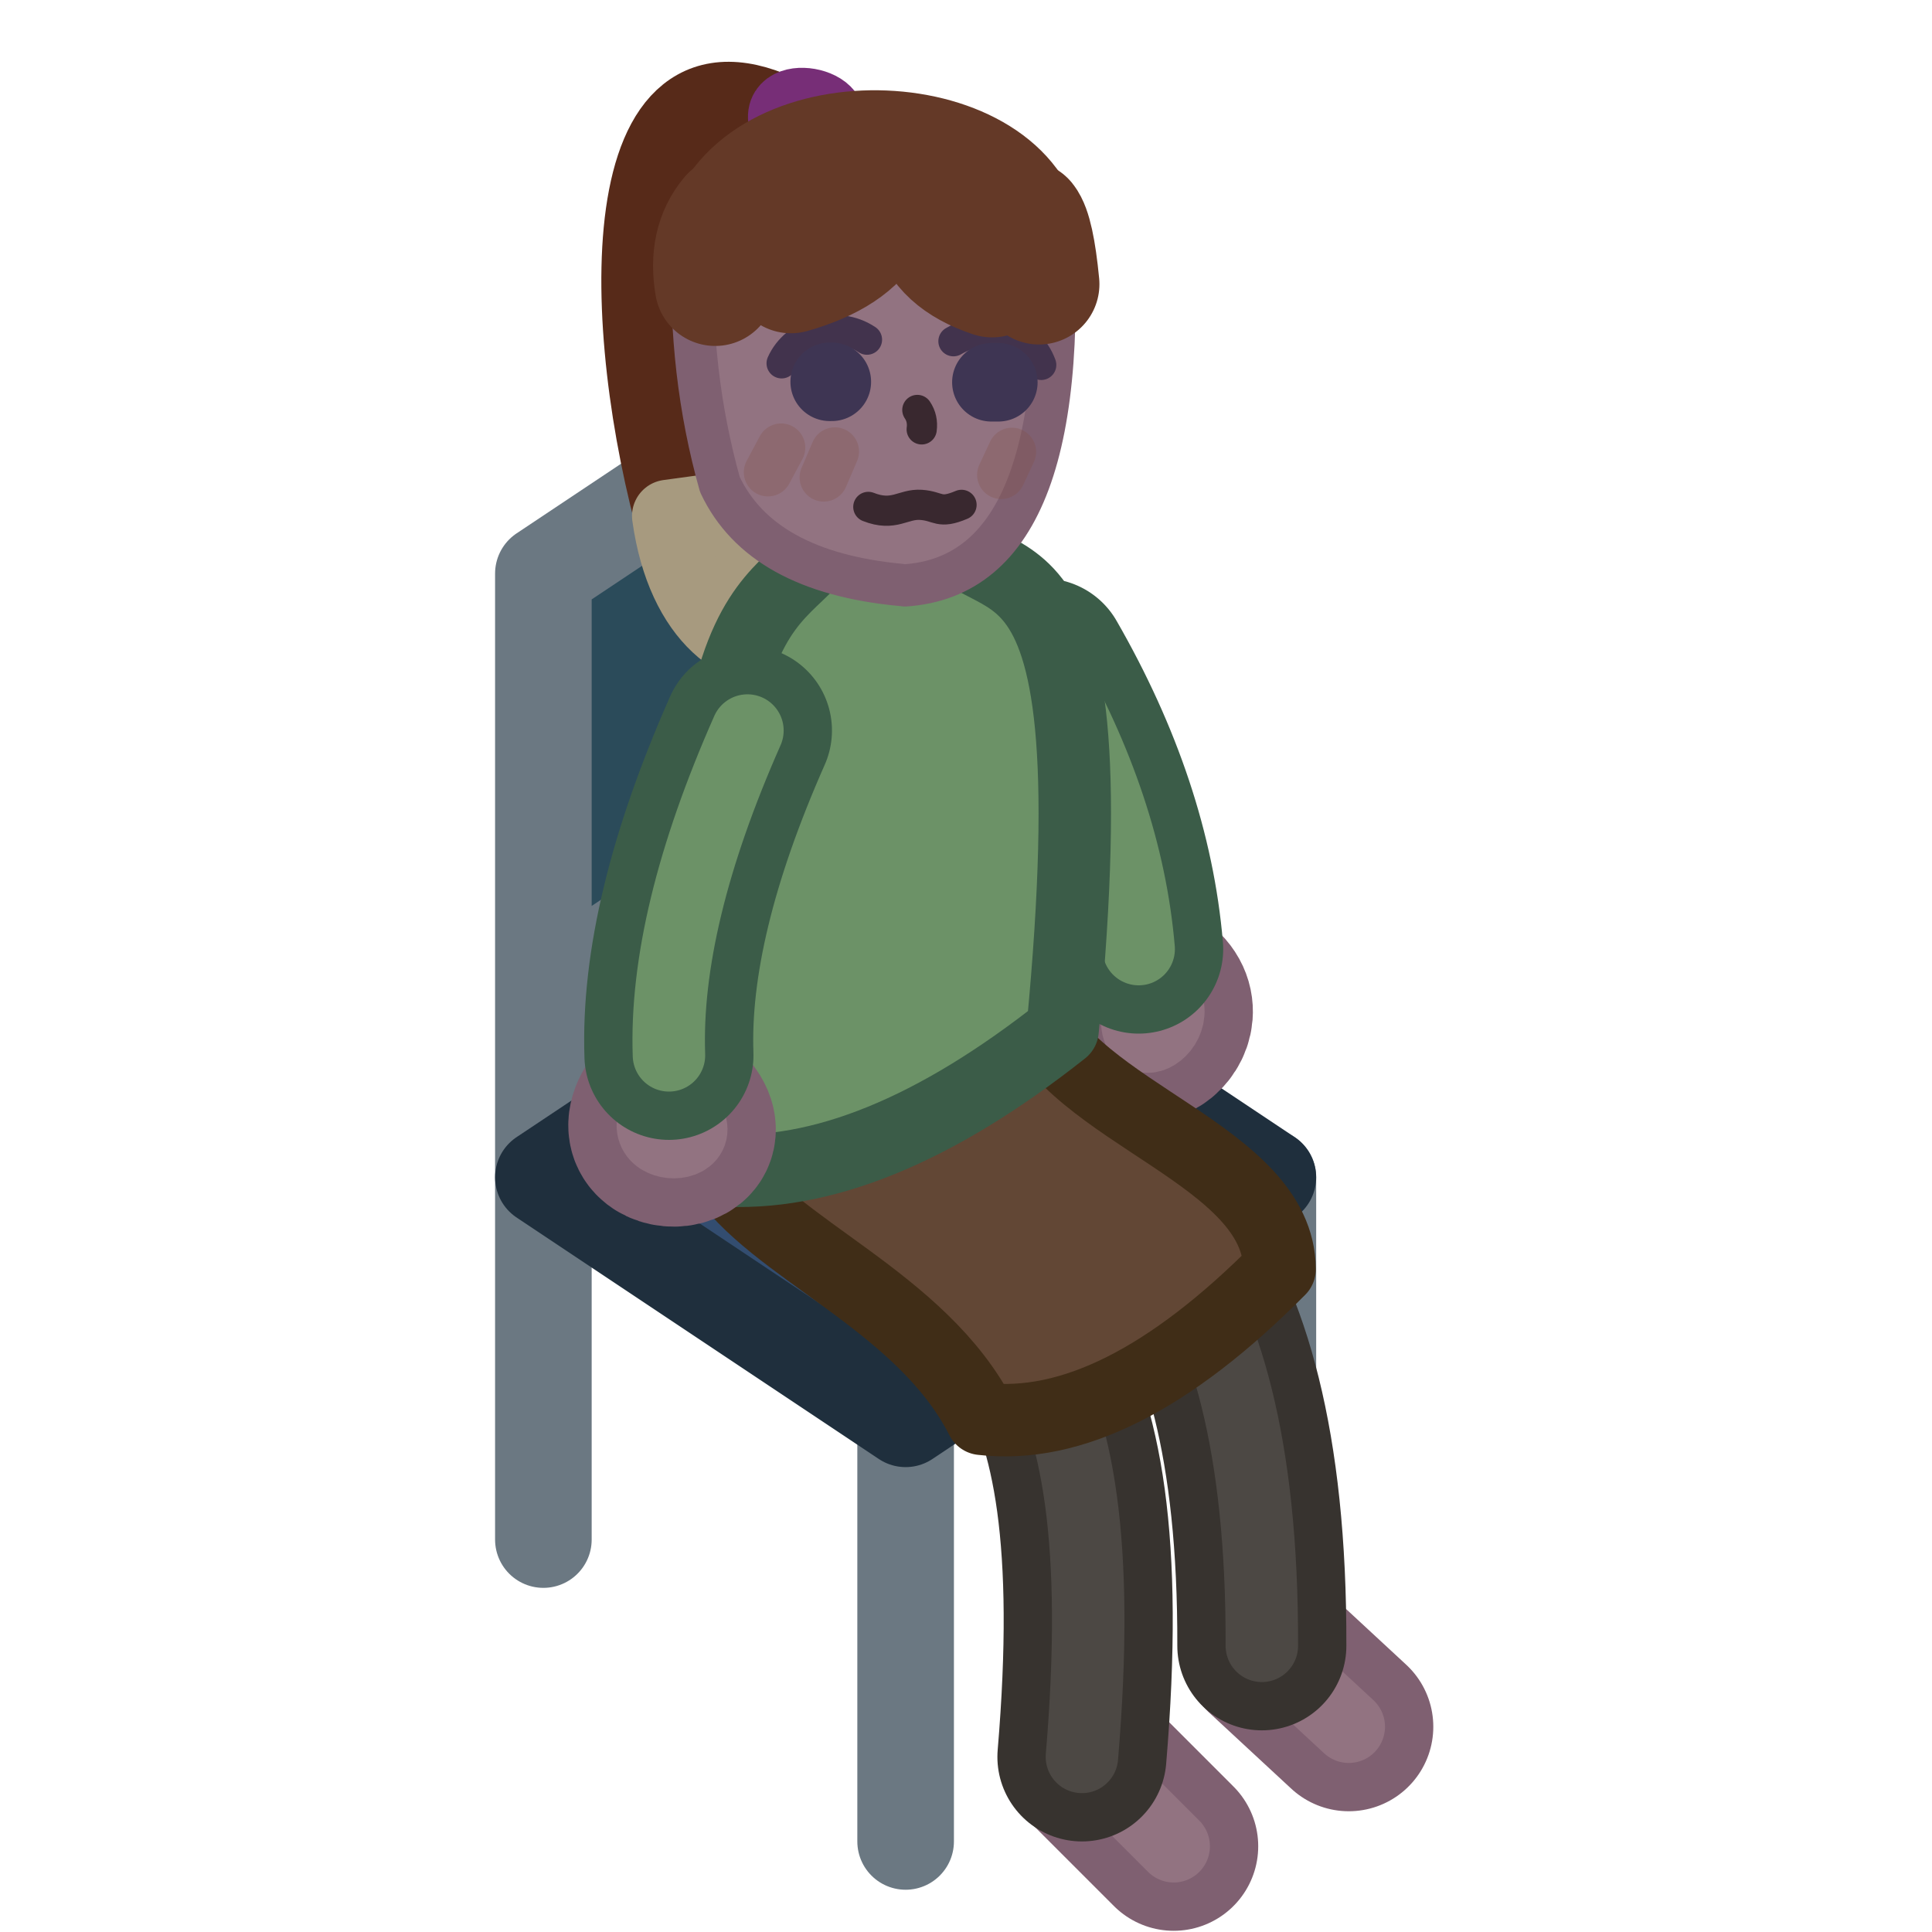
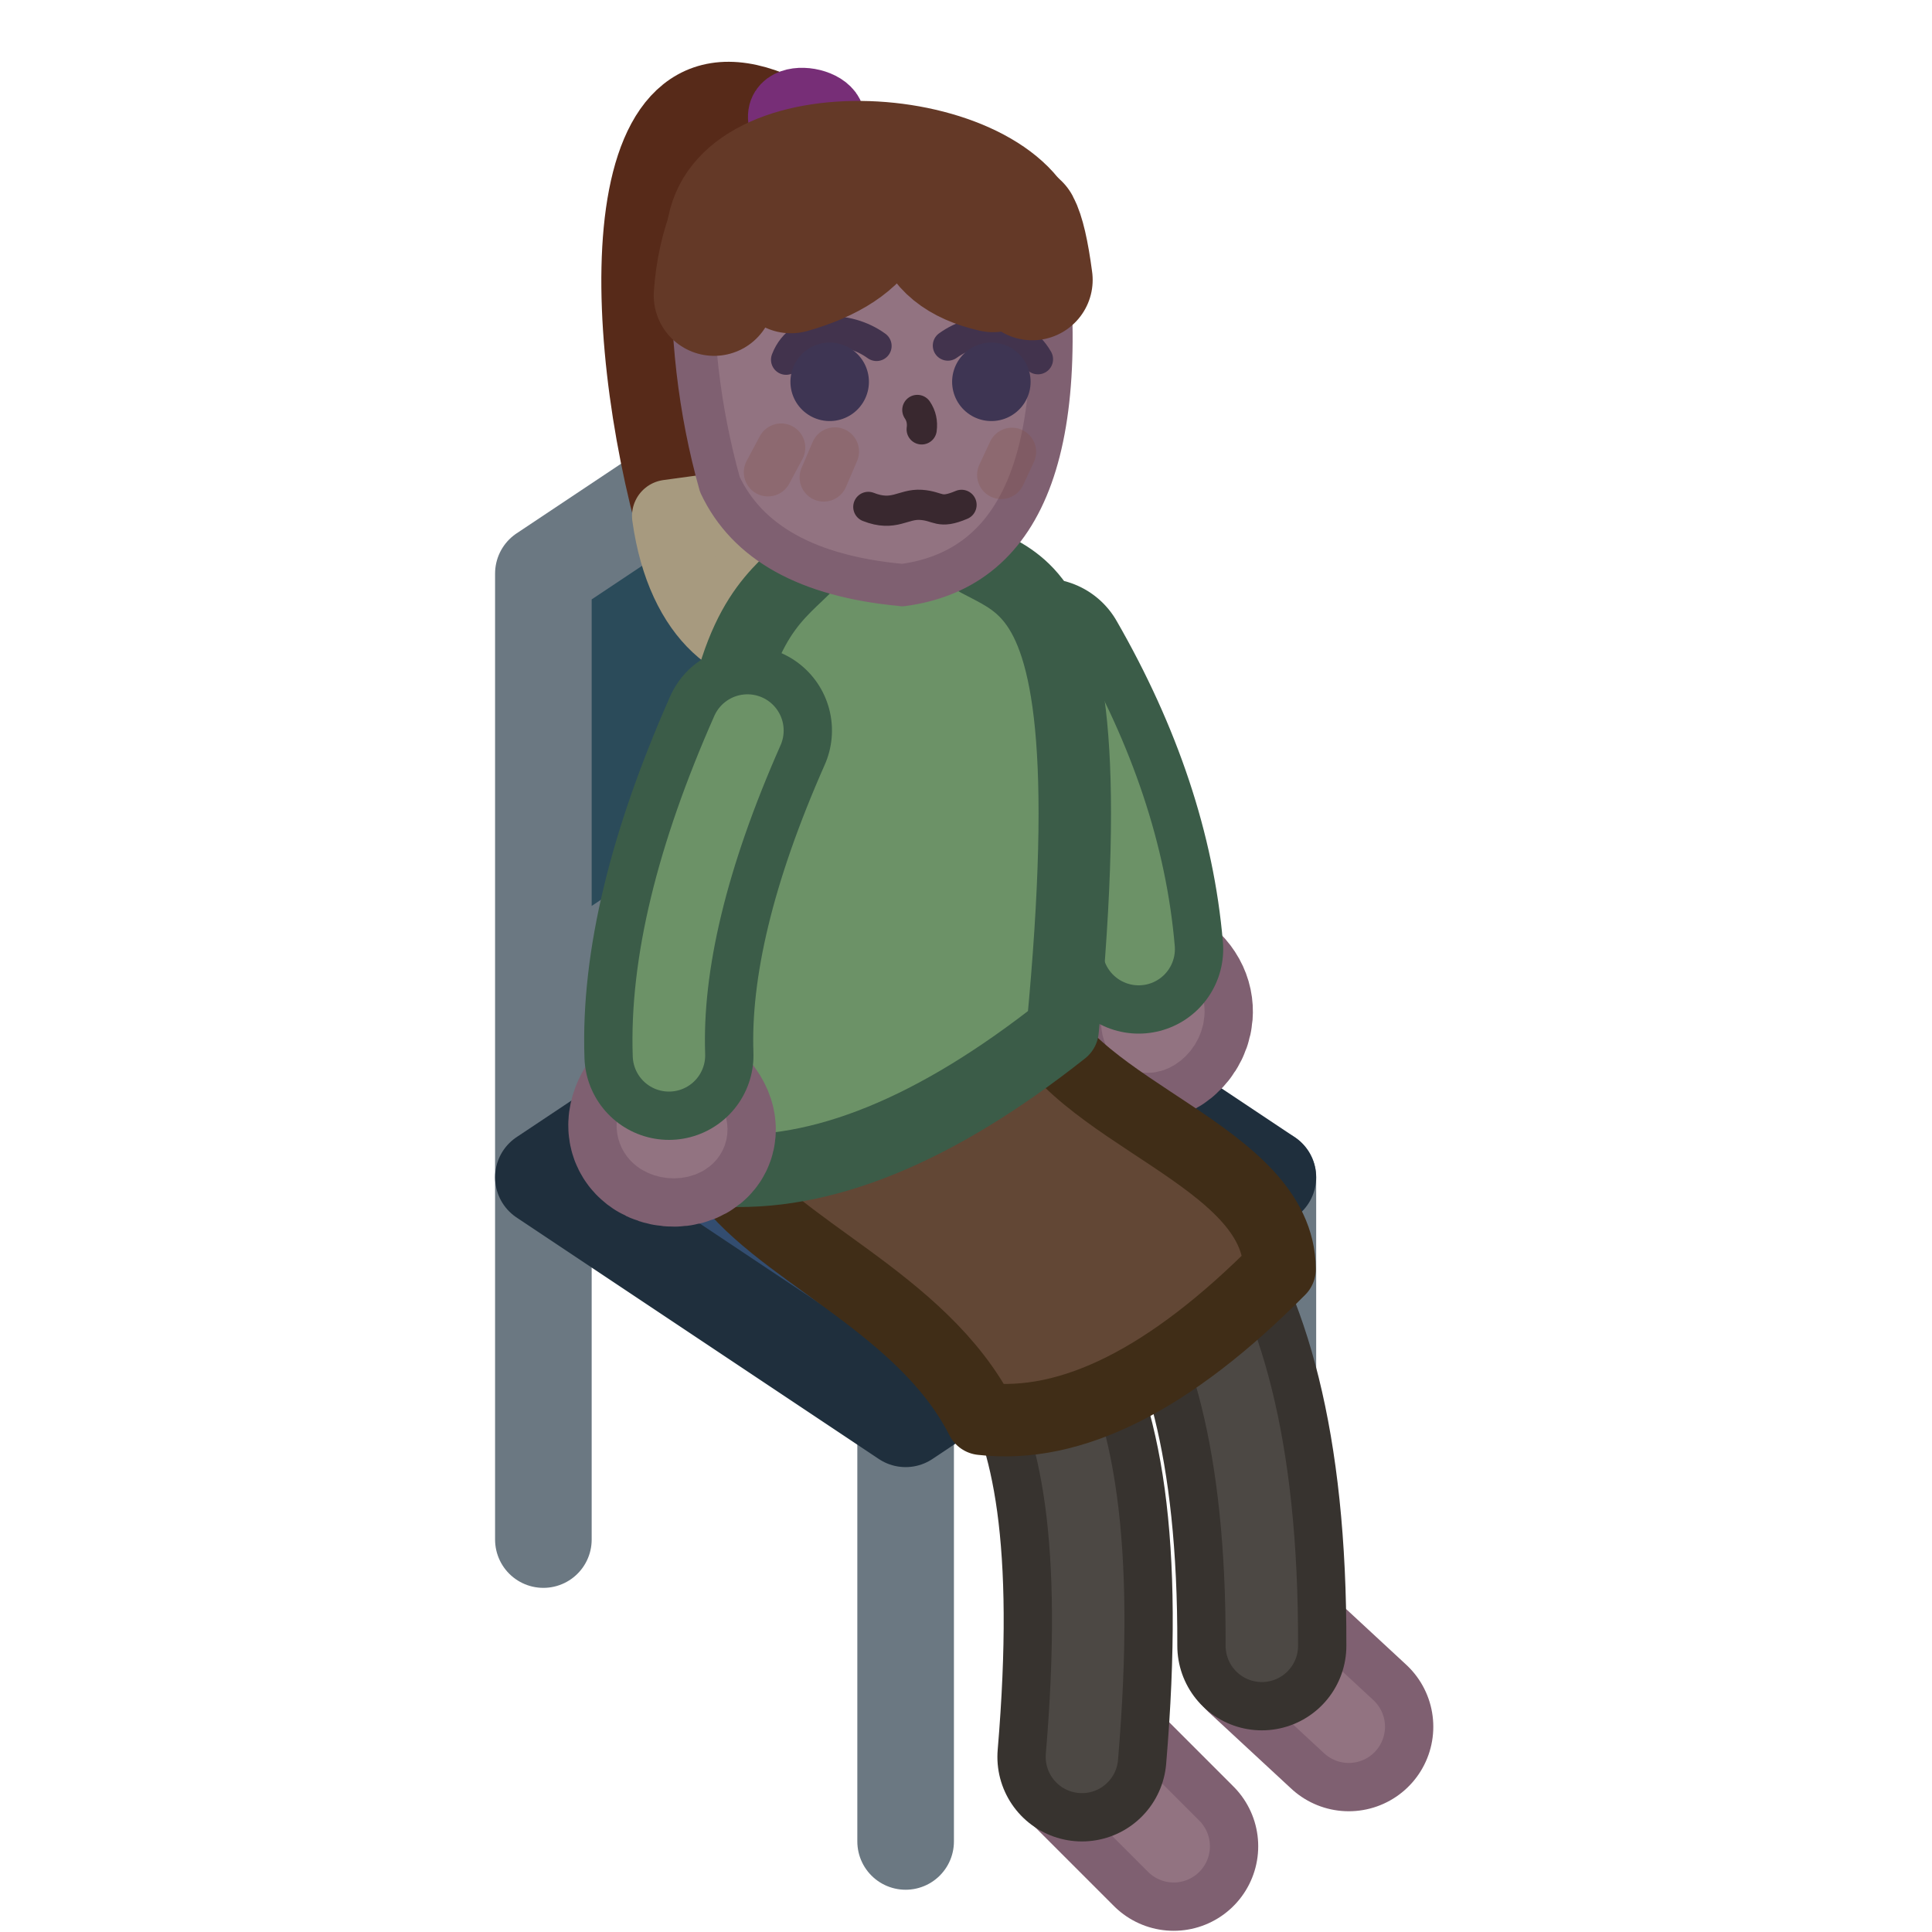
<svg xmlns="http://www.w3.org/2000/svg" viewBox="0 0 64 64">
  <svg id="gf-sit-chair" viewBox="15.75 17 8 16">
    <g stroke-linejoin="round">
      <path d="M16.25 25.25l0 4.5 0-8 3-2 0 3.5zm3-2 0 4.5m3-1 0 3m-3-1 0 3.5" fill="#2B4B5A" stroke="#6B7882" stroke-linecap="round" stroke-width=".8" />
      <path d="M16.25 26.75l3 2 3-2-3-2z" fill="#334D70" stroke="#1F2F3D" stroke-width=".8" />
    </g>
    <g stroke-width=".6" stroke-linecap="round" stroke-linejoin="round" fill="none">
      <defs>
        <path id="legs" d="M18.76 26.99c1.21.64 2.25 1 1.95 4.56M19.96 26.26c.98.38 2.25 1 2.24 4.37" />
        <path id="arml" d="M20.39 22.49q.69 1.2.79 2.37" />
        <path id="armr" d="M17.94 23.05q-.69 1.56-.65 2.69" />
        <path id="bodyf" d="M17.3 26.07c-.5.5.5.5.06.1" />
        <path id="bodyb" d="M20.72 31.54l.75.75M22.24 30.67l.68.63M21.22 25.19c-.25.75.5.25.07-.02" />
      </defs>
      <path d="M18.422 18.035c-1.599-.98-1.584 1.478-1.119 3.245l1.15-.13" fill="#572A19" stroke="#572A19" />
      <path d="M17.284 21.273c.24 1.72 1.97 1.34 1.83-.25z" fill="#A79A7F" stroke="#A79A7F" />
      <path d="M18.304 18.115c-.26-.376.42-.277.294-.068" stroke="#772E77" />
      <g>
        <use href="#bodyb" stroke="#7F6071" stroke-width="1.4" />
        <use href="#bodyb" stroke="#927381" stroke-width=".6" />
      </g>
      <g>
        <use href="#legs" stroke="#37332F" stroke-width="1.4" />
        <use href="#legs" stroke="#4C4844" stroke-width=".6" />
      </g>
      <g>
        <use href="#arml" stroke="#3B5C48" stroke-width="1.4" />
        <use href="#arml" stroke="#6C9267" stroke-width=".6" />
      </g>
      <path d="M17.72 26.68c.413.658 1.662 1.088 2.16 2.07q1.11.13 2.467-1.239c-.005-.95-1.72-1.29-2.05-2.17" stroke="#402D17" fill="#624735" />
      <path d="M18.67 21.28c-.26.94-1.36-.02-.97 5.41q1.27.09 2.85-1.16c.45-4.7-.73-3.34-1.07-4.3" stroke="#3B5C48" fill="#6C9267" />
      <g>
-         <path d="M19.209 21.844q-1.157-.109-1.497-.831-.259-.922-.224-1.94.56-1.68 2.959-.455.249 3.134-1.203 3.23" fill="#927381" stroke="#7F6071" stroke-width=".35" />
-         <path d="M18.93 19.813c-.252-.168-.597-.052-.707.196M19.646 19.826c.294-.17.619-.095.727.196" stroke="#42334D" stroke-width=".25" />
-         <path d="M18.621 20.162h.018M19.96 20.166h.058" stroke="#3E3553" stroke-width=".65" />
-         <path d="M17.578 18.858c.409-1.152 2.651-1.036 2.844.094z" fill="#643927" stroke="#643927" />
-         <path d="M18.95 18.83q-.152.289-.65.43M19.47 18.84q.073.313.496.454M20.24 18.83q.073.091.115.523M17.8 18.79q-.187.224-.127.575" fill="#643927" stroke="#643927" stroke-width="1" />
+         <path d="M19.209 21.844q-1.157-.109-1.497-.831-.259-.922-.224-1.94.56-1.68 2.881-.416.421 2.983-1.147 3.189" fill="#927381" stroke="#7F6071" stroke-width=".35" />
+         <path d="M19.009 19.865c-.239-.174-.636-.182-.749.114M19.6 19.862c.241-.174.588-.162.746.113" stroke="#42334D" stroke-width=".25" />
+         <path d="M18.621 20.162h0M19.96 20.162h0" stroke="#3E3553" stroke-width=".65" />
+         <path d="M17.578 18.858c.212-1.078 2.642-.868 2.844.094z" fill="#643927" stroke="#643927" />
+         <path d="M18.95 18.83q-.152.289-.65.43M19.47 18.84q.073.313.504.411M20.192 18.857q.061.113.107.461M17.791 18.872q-.107.272-.127.575" fill="#643927" stroke="#643927" stroke-width="1" />
        <path d="M18.219 20.707l-.109.204M18.664 20.739l-.092.215M20.131 20.742l-.089.191" stroke="#825246" stroke-opacity=".3" stroke-width=".4" />
        <path d="M19.347 20.395q.048.071.036.161M18.941 21.198c.213.084.287-.027.436-.017s.147.08.336 0" stroke="#39282F" stroke-width=".25" />
      </g>
      <g>
        <use href="#bodyf" stroke="#7F6071" stroke-width="1.4" />
        <use href="#bodyf" stroke="#927381" stroke-width=".6" />
      </g>
      <g>
        <use href="#armr" stroke="#3B5C48" stroke-width="1.4" />
        <use href="#armr" stroke="#6C9267" stroke-width=".6" />
      </g>
    </g>
  </svg>
</svg>
